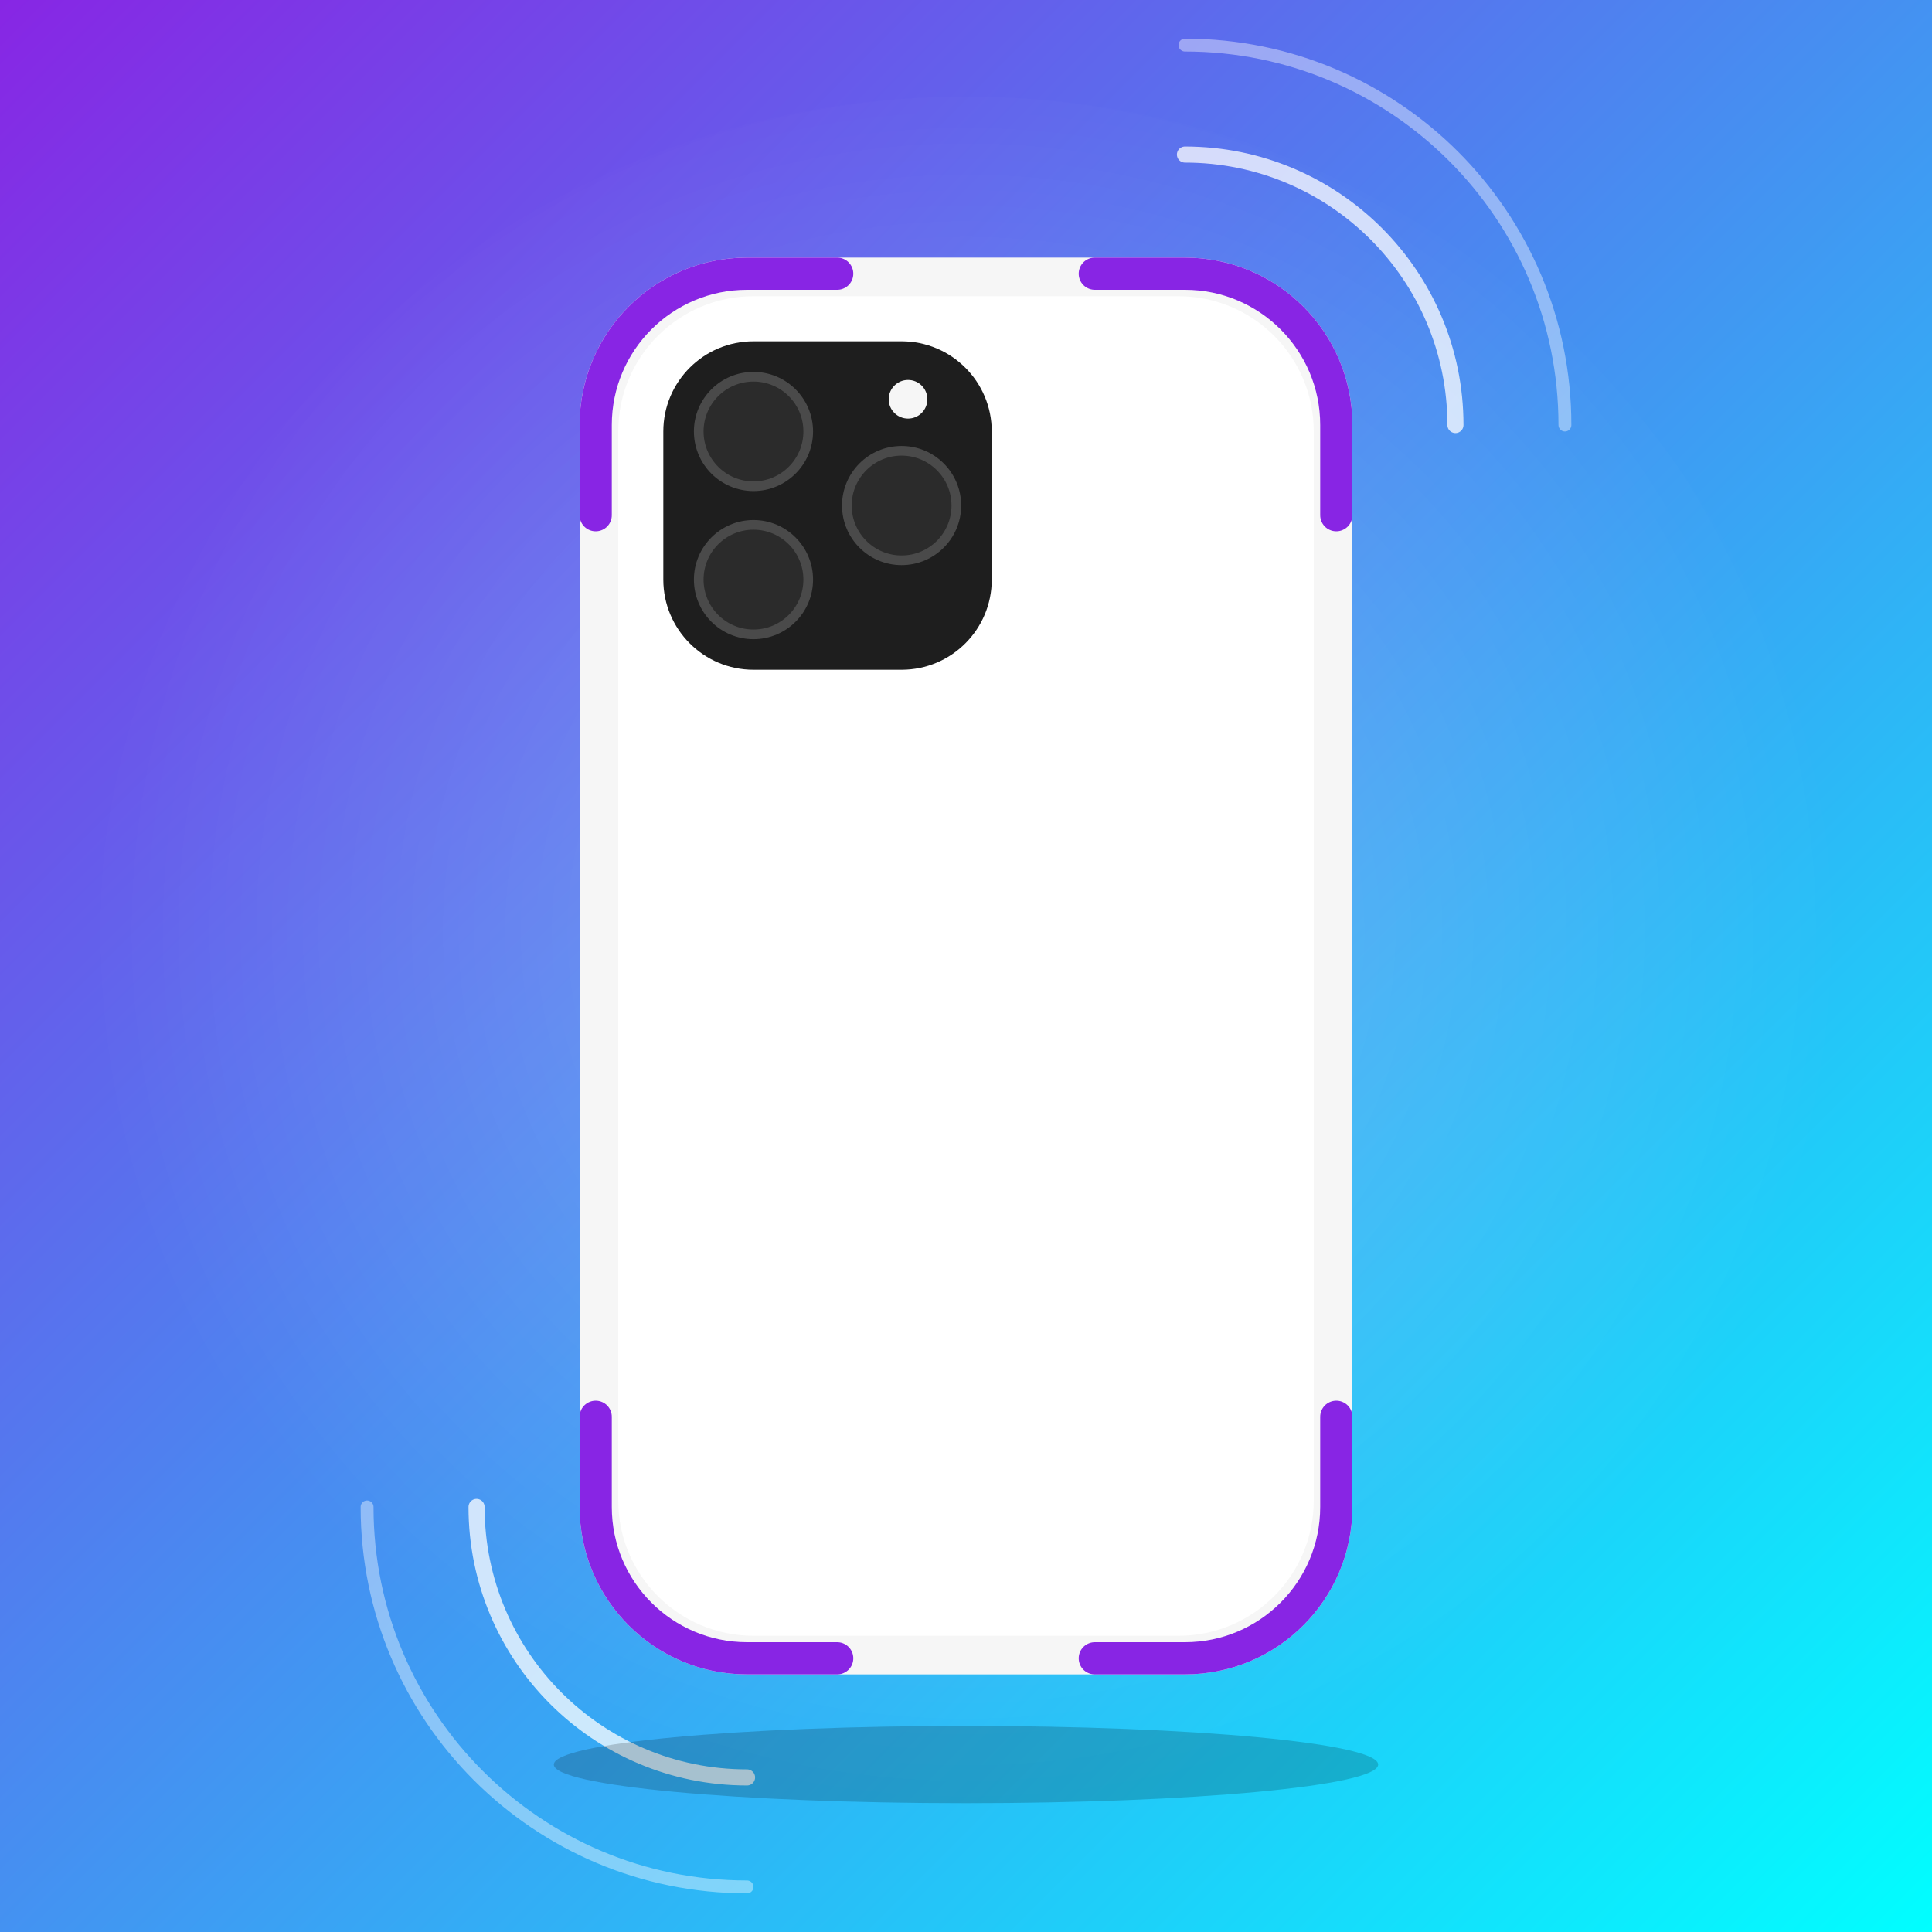
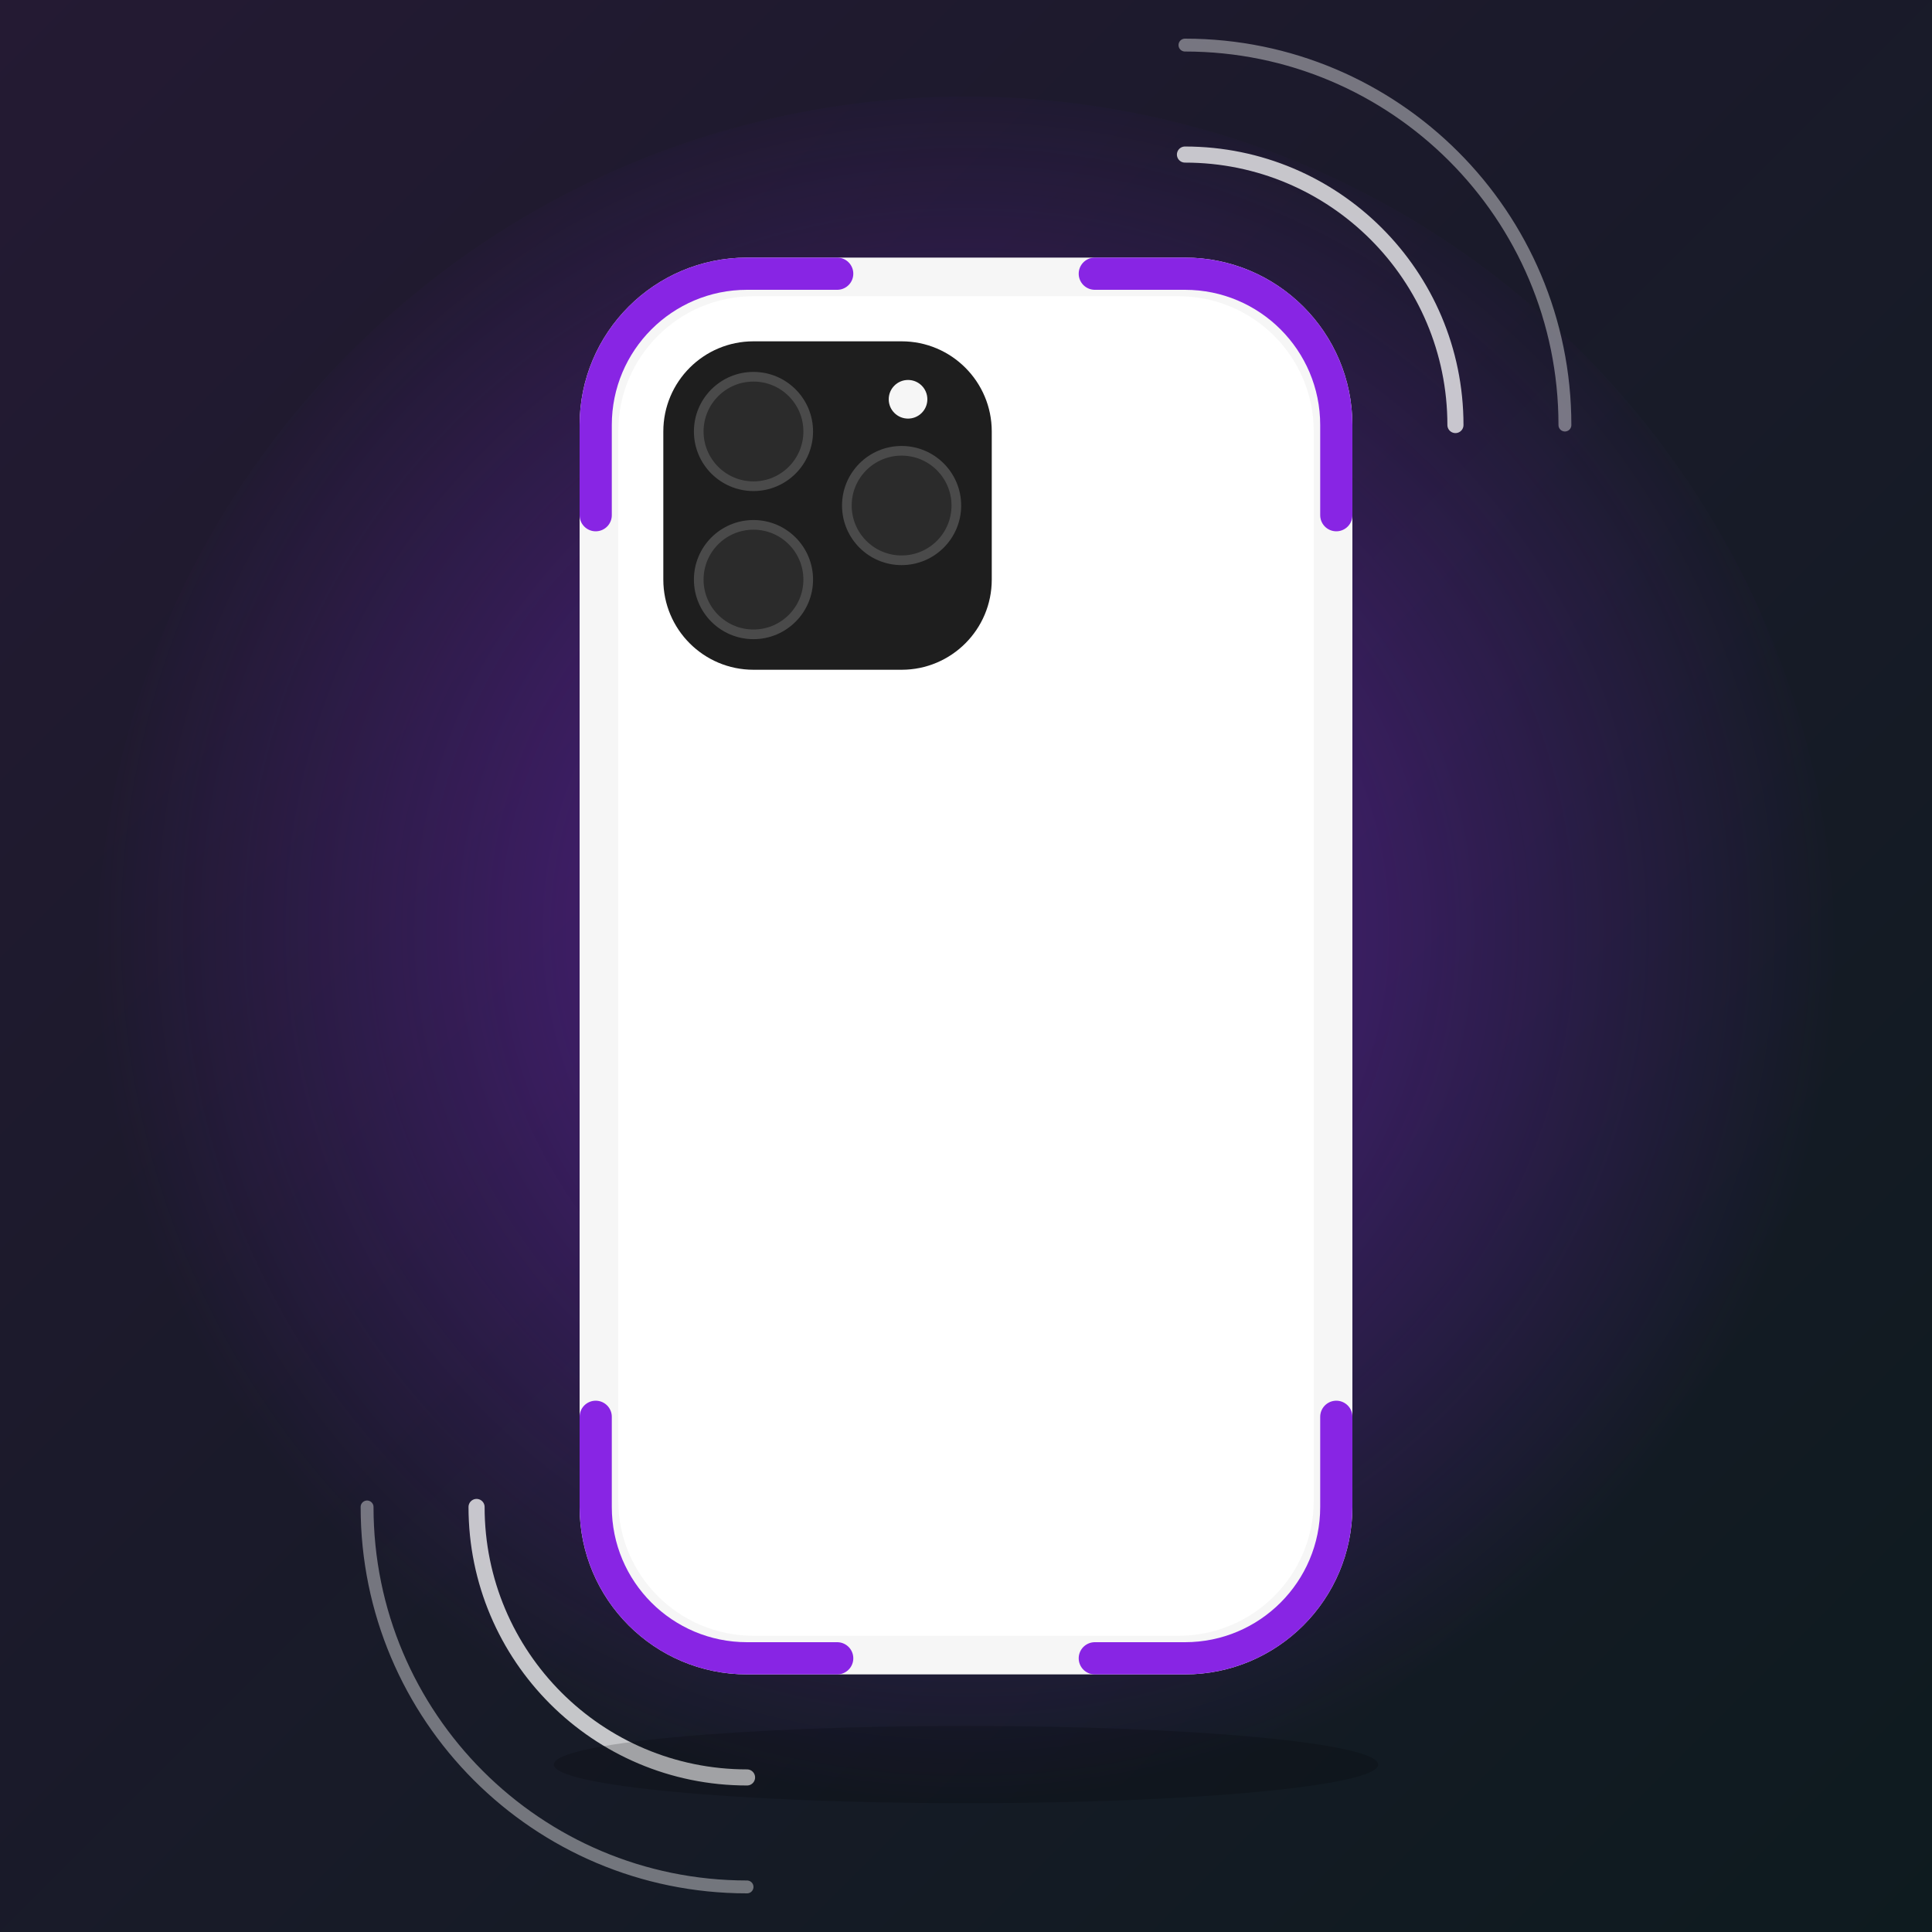
<svg xmlns="http://www.w3.org/2000/svg" viewBox="0 0 600 600">
  <defs>
    <linearGradient id="bg" x1="0" y1="0" x2="1" y2="1">
-       <stop offset="0" stop-color="#8825E4" />
-       <stop offset="1" stop-color="#00FFFF" />
+       <stop offset="0" stop-color="#241A33" />
+       <stop offset="1" stop-color="#0E1B1F" />
    </linearGradient>
    <radialGradient id="glow" cx=".5" cy=".48" r=".5">
-       <stop offset="0" stop-color="#fff" stop-opacity=".22" />
-       <stop offset="1" stop-color="#fff" stop-opacity="0" />
+       <stop offset="0" stop-color="#8825E4" stop-opacity=".55" />
+       <stop offset="1" stop-color="#8825E4" stop-opacity="0" />
    </radialGradient>
  </defs>
  <rect width="600" height="600" fill="url(#bg)" />
  <circle cx="300" cy="300" r="270" fill="url(#glow)" />
  <g fill="none" stroke="#fff" stroke-linecap="round">
    <path d="M368 48A84 84 0 0 1 452 132" stroke-width="5" opacity=".75" />
    <path d="M368 14A118 118 0 0 1 486 132" stroke-width="4" opacity=".4" />
    <path d="M148 468A84 84 0 0 0 232 552" stroke-width="5" opacity=".75" />
    <path d="M114 468A118 118 0 0 0 232 586" stroke-width="4" opacity=".4" />
  </g>
  <ellipse cx="300" cy="548" rx="128" ry="12" fill="#000" opacity=".18" />
  <rect x="180" y="80" width="240" height="440" rx="52" fill="#F6F6F6" />
  <rect x="192" y="92" width="216" height="416" rx="42" fill="#fff" />
  <g fill="none" stroke="#8825E4" stroke-width="10" stroke-linecap="round">
    <path d="M185 160V132A47 47 0 0 1 232 85H260" />
    <path d="M340 85H368A47 47 0 0 1 415 132V160" />
    <path d="M415 440V468A47 47 0 0 1 368 515H340" />
    <path d="M260 515H232A47 47 0 0 1 185 468V440" />
  </g>
  <rect x="206" y="106" width="102" height="102" rx="28" fill="#1E1E1E" />
  <g fill="#2B2B2B" stroke="#4A4A4A" stroke-width="3">
    <circle cx="234" cy="134" r="17" />
    <circle cx="234" cy="180" r="17" />
    <circle cx="280" cy="157" r="17" />
  </g>
  <circle cx="282" cy="124" r="6" fill="#F6F6F6" />
</svg>
